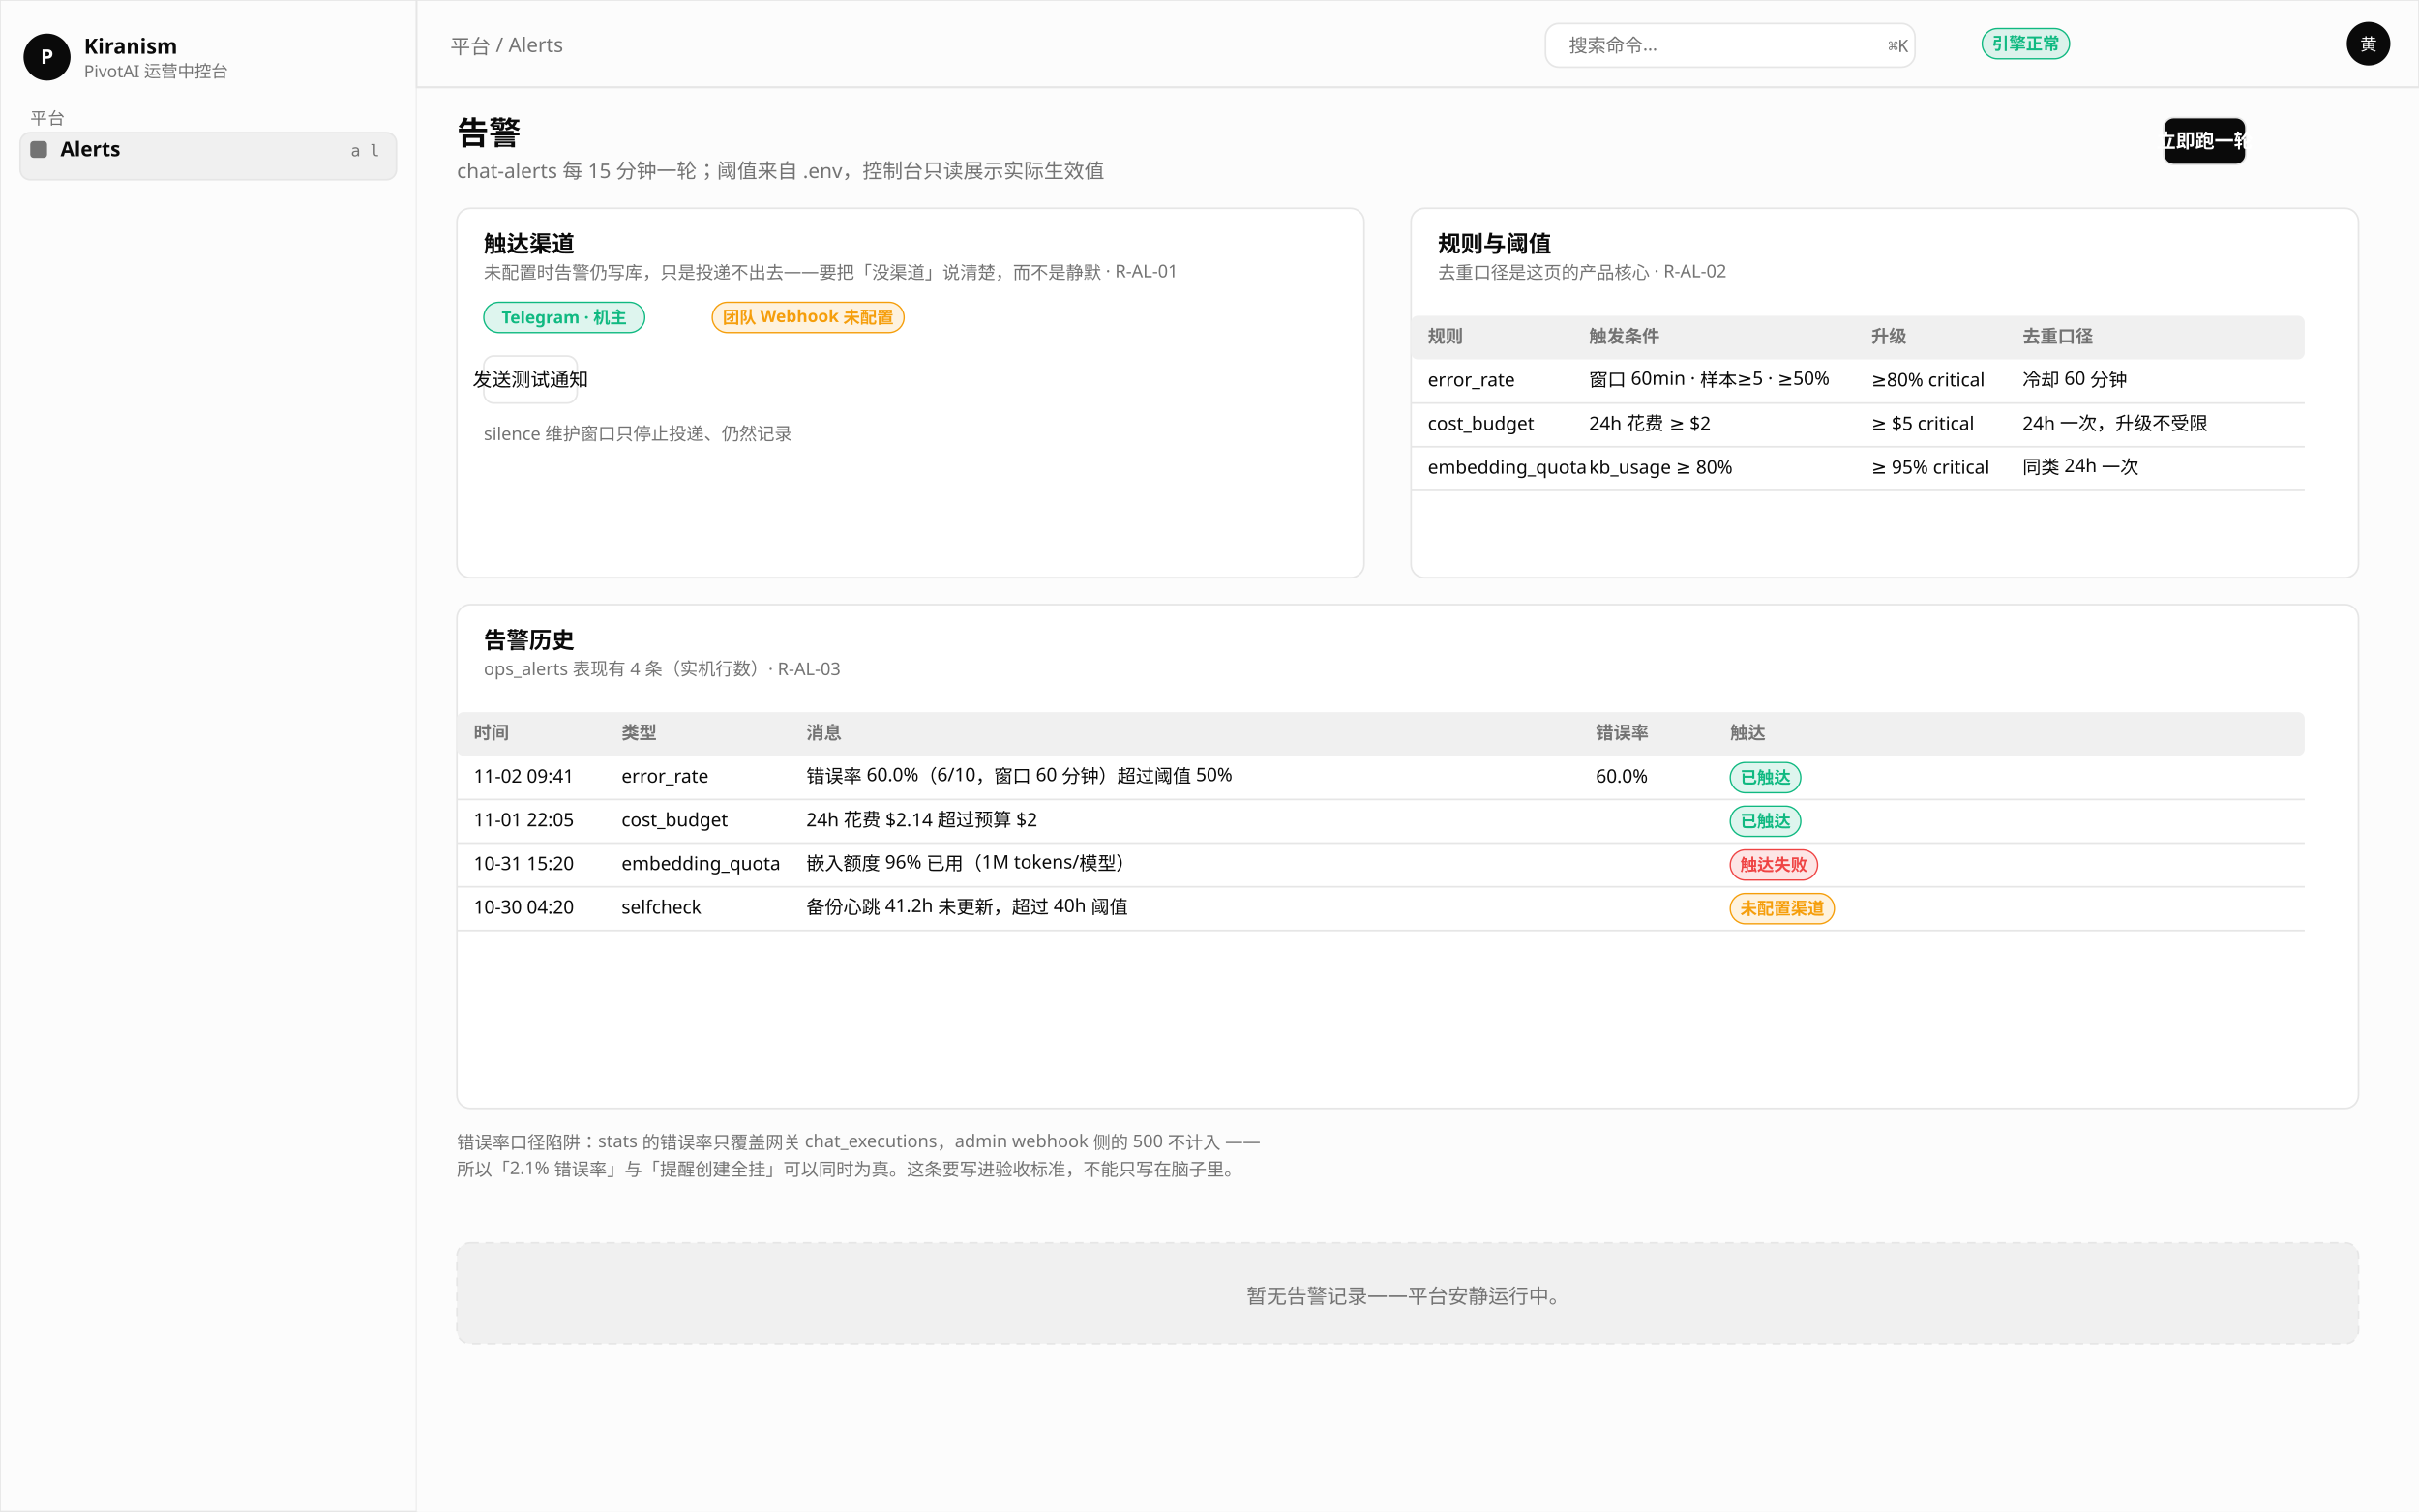
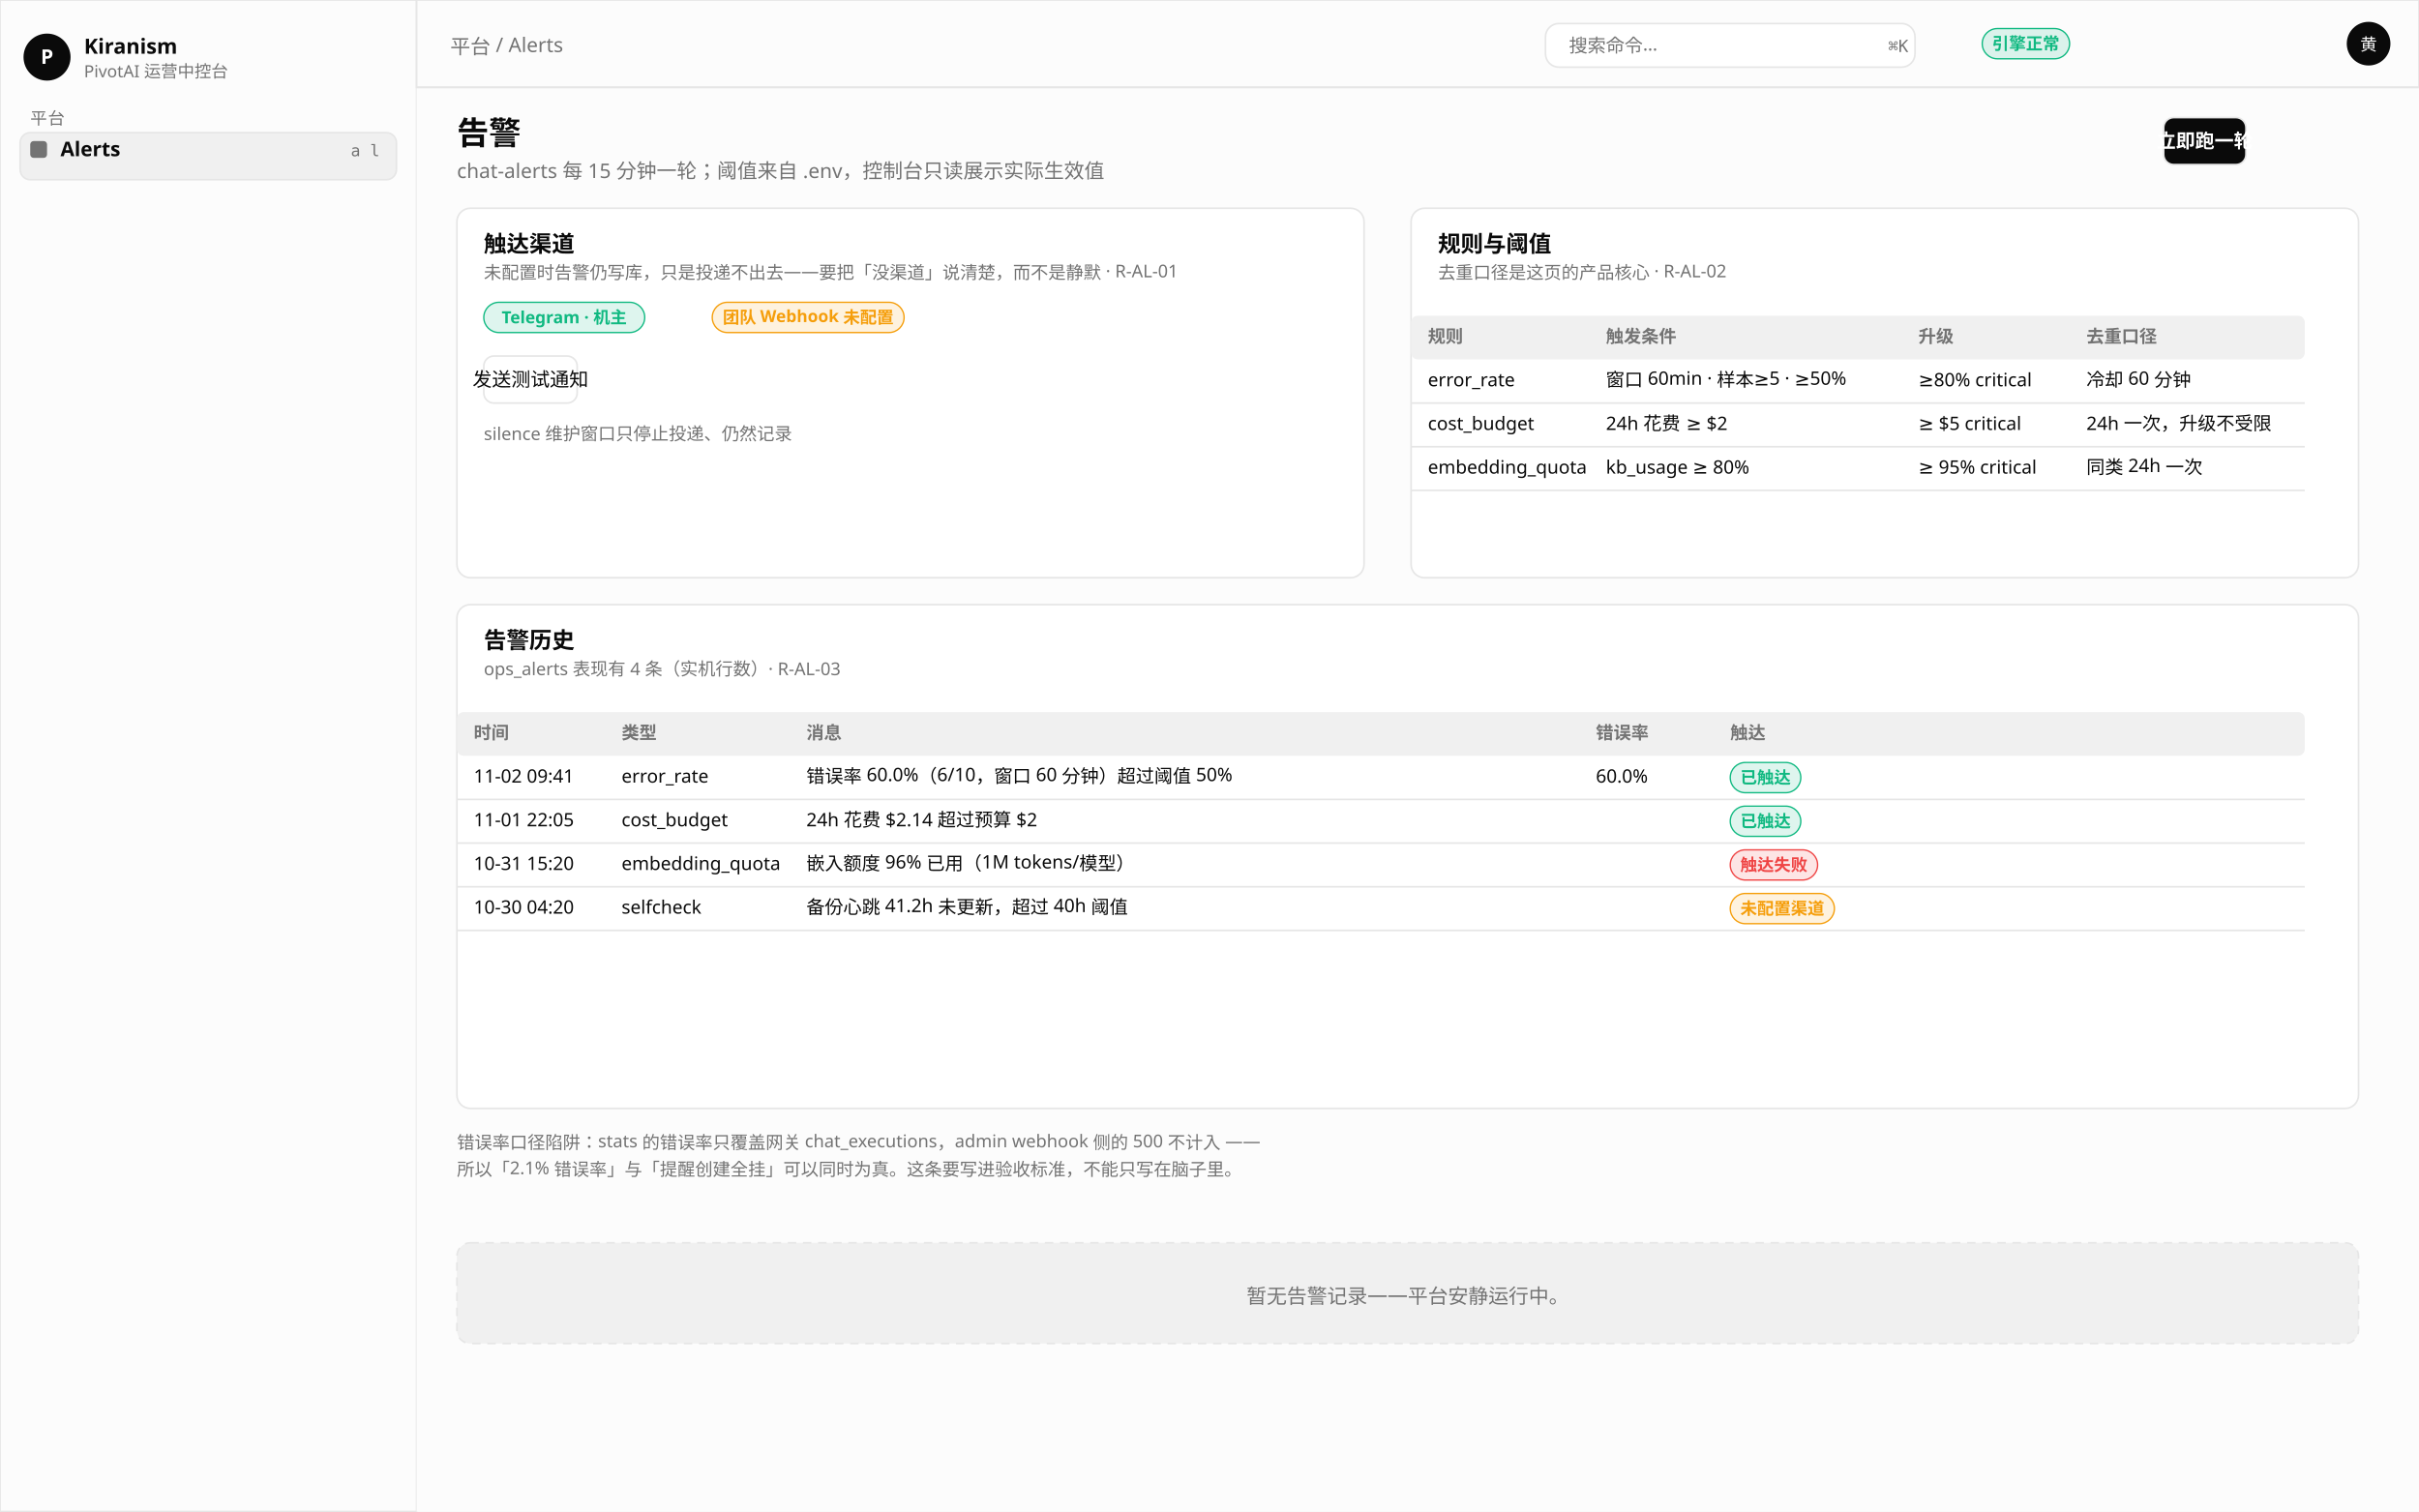
<svg xmlns="http://www.w3.org/2000/svg" width="1440" height="900" viewBox="0 0 1440 900">
  <g id="Frame/控制台 Alerts（触达渠道 + 规则口径 + 历史）" transform="translate(0,0)">
    <rect x="0" y="0" width="1440" height="900" rx="0" fill="#FCFCFC" />
    <g id="Sidebar/导航 5 组 14 项（13 业务页 + Profile）" transform="translate(0,0)">
      <rect x="0" y="0" width="248" height="900" rx="0" fill="#FCFCFC" stroke="#E6E6E6" stroke-width="1" />
      <circle cx="28" cy="34" r="14" fill="#0A0A0A" />
      <text x="28" y="38" font-family="Geist, 'Segoe UI', 'Microsoft YaHei', sans-serif" font-size="12" font-weight="700" fill="#FFF" text-anchor="middle">P</text>
      <text x="50" y="32" font-family="Geist, 'Segoe UI', 'Microsoft YaHei', sans-serif" font-size="12.5" font-weight="600" fill="#0A0A0A" text-anchor="start">Kiranism</text>
      <text x="50" y="46" font-family="Geist, 'Segoe UI', 'Microsoft YaHei', sans-serif" font-size="10" font-weight="400" fill="#737373" text-anchor="start">PivotAI 运营中控台</text>
      <text x="18" y="74" font-family="Geist, 'Segoe UI', 'Microsoft YaHei', sans-serif" font-size="10" font-weight="400" fill="#737373" text-anchor="start" letter-spacing="0.5">平台</text>
      <rect x="12" y="79" width="224" height="28" rx="6" fill="#F0F0F0" stroke="#E6E6E6" stroke-width="1" />
      <rect x="18" y="84" width="10" height="10" rx="2" fill="#737373" />
      <text x="36" y="93" font-family="Geist, 'Segoe UI', 'Microsoft YaHei', sans-serif" font-size="12" font-weight="600" fill="#0A0A0A" text-anchor="start">Alerts</text>
      <text x="226" y="93" font-family="'Geist Mono', 'Cascadia Mono', Consolas, monospace" font-size="9.5" font-weight="400" fill="#737373" text-anchor="end">a l</text>
    </g>
    <g id="Main" transform="translate(248,0)">
      <rect x="0" y="0" width="1192" height="900" rx="0" fill="#FCFCFC" />
      <g id="Topbar/平台 / Alerts" transform="translate(0,0)">
        <rect x="0" y="0" width="1192" height="52" rx="0" fill="#FCFCFC" stroke="#E6E6E6" stroke-width="1" />
        <line x1="0" y1="52" x2="1192" y2="52" stroke="#E6E6E6" stroke-width="1" />
        <text x="20" y="32" font-family="Geist, 'Segoe UI', 'Microsoft YaHei', sans-serif" font-size="12" font-weight="400" fill="#737373" text-anchor="start">平台 / Alerts</text>
        <rect x="672" y="14" width="220" height="26" rx="8" fill="#FFFFFF" stroke="#E6E6E6" stroke-width="1" />
        <text x="686" y="31" font-family="Geist, 'Segoe UI', 'Microsoft YaHei', sans-serif" font-size="11" font-weight="400" fill="#737373" text-anchor="start">搜索命令…</text>
        <text x="876" y="31" font-family="'Geist Mono', 'Cascadia Mono', Consolas, monospace" font-size="10" font-weight="400" fill="#737373" text-anchor="start">⌘K</text>
        <g id="Badge/引擎正常" transform="translate(932,17)">
          <rect x="0" y="0" width="52" height="18" rx="9" fill="#10B981" opacity="0.14" />
          <rect x="0" y="0" width="52" height="18" rx="9" fill="none" stroke="#10B981" stroke-width="0.8" />
          <text x="26" y="12.5" font-family="Geist, 'Segoe UI', 'Microsoft YaHei', sans-serif" font-size="10" font-weight="600" fill="#10B981" text-anchor="middle">引擎正常</text>
        </g>
        <circle cx="1162" cy="26" r="13" fill="#0A0A0A" />
        <text x="1162" y="30" font-family="Geist, 'Segoe UI', 'Microsoft YaHei', sans-serif" font-size="10" font-weight="400" fill="#fff" text-anchor="middle">黄</text>
      </g>
      <text x="24" y="86" font-family="Geist, 'Segoe UI', 'Microsoft YaHei', sans-serif" font-size="19" font-weight="640" fill="#0A0A0A" text-anchor="start">告警</text>
      <text x="24" y="106" font-family="Geist, 'Segoe UI', 'Microsoft YaHei', sans-serif" font-size="12" font-weight="400" fill="#737373" text-anchor="start">chat-alerts 每 15 分钟一轮；阈值来自 .env，控制台只读展示实际生效值</text>
      <g id="Button/立即跑一轮" transform="translate(1040,70)">
        <rect x="0" y="0" width="49" height="28" rx="6" fill="#0A0A0A" stroke="#E6E6E6" stroke-width="1" />
        <text x="24.5" y="18" font-family="Geist, 'Segoe UI', 'Microsoft YaHei', sans-serif" font-size="11.5" font-weight="600" fill="#FFFFFF" text-anchor="middle">立即跑一轮</text>
      </g>
      <g id="Card/触达渠道" transform="translate(24,124)">
        <rect x="0" y="0" width="540" height="220" rx="8" fill="#FFFFFF" stroke="#E6E6E6" stroke-width="1" />
        <text x="16" y="26" font-family="Geist, 'Segoe UI', 'Microsoft YaHei', sans-serif" font-size="13.5" font-weight="600" fill="#0A0A0A" text-anchor="start">触达渠道</text>
        <text x="16" y="42" font-family="Geist, 'Segoe UI', 'Microsoft YaHei', sans-serif" font-size="10.5" font-weight="400" fill="#737373" text-anchor="start">未配置时告警仍写库，只是投递不出去——要把「没渠道」说清楚，而不是静默 · R-AL-01</text>
      </g>
      <g id="Badge/Telegram · 机主" transform="translate(40,180)">
        <rect x="0" y="0" width="95.8" height="18" rx="9" fill="#10B981" opacity="0.14" />
        <rect x="0" y="0" width="95.8" height="18" rx="9" fill="none" stroke="#10B981" stroke-width="0.8" />
        <text x="47.9" y="12.5" font-family="Geist, 'Segoe UI', 'Microsoft YaHei', sans-serif" font-size="10" font-weight="600" fill="#10B981" text-anchor="middle">Telegram · 机主</text>
      </g>
      <g id="Badge/团队 Webhook 未配置" transform="translate(176,180)">
        <rect x="0" y="0" width="114.2" height="18" rx="9" fill="#F59E0B" opacity="0.14" />
        <rect x="0" y="0" width="114.2" height="18" rx="9" fill="none" stroke="#F59E0B" stroke-width="0.8" />
        <text x="57.1" y="12.5" font-family="Geist, 'Segoe UI', 'Microsoft YaHei', sans-serif" font-size="10" font-weight="600" fill="#F59E0B" text-anchor="middle">团队 Webhook 未配置</text>
      </g>
      <g id="Button/发送测试通知" transform="translate(40,212)">
        <rect x="0" y="0" width="55.6" height="28" rx="6" fill="#FFFFFF" stroke="#E6E6E6" stroke-width="1" />
        <text x="27.8" y="18" font-family="Geist, 'Segoe UI', 'Microsoft YaHei', sans-serif" font-size="11.5" font-weight="400" fill="#0A0A0A" text-anchor="middle">发送测试通知</text>
      </g>
      <text x="40" y="262" font-family="Geist, 'Segoe UI', 'Microsoft YaHei', sans-serif" font-size="10.5" font-weight="400" fill="#737373" text-anchor="start">silence 维护窗口只停止投递、仍然记录</text>
      <g id="Card/规则与阈值" transform="translate(592,124)">
        <rect x="0" y="0" width="564" height="220" rx="8" fill="#FFFFFF" stroke="#E6E6E6" stroke-width="1" />
        <text x="16" y="26" font-family="Geist, 'Segoe UI', 'Microsoft YaHei', sans-serif" font-size="13.5" font-weight="600" fill="#0A0A0A" text-anchor="start">规则与阈值</text>
        <text x="16" y="42" font-family="Geist, 'Segoe UI', 'Microsoft YaHei', sans-serif" font-size="10.5" font-weight="400" fill="#737373" text-anchor="start">去重口径是这页的产品核心 · R-AL-02</text>
      </g>
      <rect x="592" y="188" width="532" height="26" rx="4" fill="#F0F0F0" />
      <text x="602" y="204" font-family="Geist, 'Segoe UI', 'Microsoft YaHei', sans-serif" font-size="10.5" font-weight="600" fill="#737373" text-anchor="start">规则</text>
-       <text x="698" y="204" font-family="Geist, 'Segoe UI', 'Microsoft YaHei', sans-serif" font-size="10.5" font-weight="600" fill="#737373" text-anchor="start">触发条件</text>
-       <text x="866" y="204" font-family="Geist, 'Segoe UI', 'Microsoft YaHei', sans-serif" font-size="10.5" font-weight="600" fill="#737373" text-anchor="start">升级</text>
-       <text x="956" y="204" font-family="Geist, 'Segoe UI', 'Microsoft YaHei', sans-serif" font-size="10.5" font-weight="600" fill="#737373" text-anchor="start">去重口径</text>
+       <text x="708" y="204" font-family="Geist, 'Segoe UI', 'Microsoft YaHei', sans-serif" font-size="10.5" font-weight="600" fill="#737373" text-anchor="start">触发条件</text>
+       <text x="894" y="204" font-family="Geist, 'Segoe UI', 'Microsoft YaHei', sans-serif" font-size="10.5" font-weight="600" fill="#737373" text-anchor="start">升级</text>
+       <text x="994" y="204" font-family="Geist, 'Segoe UI', 'Microsoft YaHei', sans-serif" font-size="10.5" font-weight="600" fill="#737373" text-anchor="start">去重口径</text>
      <line x1="592" y1="240" x2="1124" y2="240" stroke="#E6E6E6" stroke-width="1" />
      <text x="602" y="230" font-family="Geist, 'Segoe UI', 'Microsoft YaHei', sans-serif" font-size="11" font-weight="400" fill="#0A0A0A" text-anchor="start">error_rate</text>
-       <text x="698" y="230" font-family="Geist, 'Segoe UI', 'Microsoft YaHei', sans-serif" font-size="11" font-weight="400" fill="#0A0A0A" text-anchor="start">窗口 60min · 样本≥5 · ≥50%</text>
-       <text x="866" y="230" font-family="Geist, 'Segoe UI', 'Microsoft YaHei', sans-serif" font-size="11" font-weight="400" fill="#0A0A0A" text-anchor="start">≥80% critical</text>
-       <text x="956" y="230" font-family="Geist, 'Segoe UI', 'Microsoft YaHei', sans-serif" font-size="11" font-weight="400" fill="#0A0A0A" text-anchor="start">冷却 60 分钟</text>
+       <text x="708" y="230" font-family="Geist, 'Segoe UI', 'Microsoft YaHei', sans-serif" font-size="11" font-weight="400" fill="#0A0A0A" text-anchor="start">窗口 60min · 样本≥5 · ≥50%</text>
+       <text x="894" y="230" font-family="Geist, 'Segoe UI', 'Microsoft YaHei', sans-serif" font-size="11" font-weight="400" fill="#0A0A0A" text-anchor="start">≥80% critical</text>
+       <text x="994" y="230" font-family="Geist, 'Segoe UI', 'Microsoft YaHei', sans-serif" font-size="11" font-weight="400" fill="#0A0A0A" text-anchor="start">冷却 60 分钟</text>
      <line x1="592" y1="266" x2="1124" y2="266" stroke="#E6E6E6" stroke-width="1" />
      <text x="602" y="256" font-family="Geist, 'Segoe UI', 'Microsoft YaHei', sans-serif" font-size="11" font-weight="400" fill="#0A0A0A" text-anchor="start">cost_budget</text>
-       <text x="698" y="256" font-family="Geist, 'Segoe UI', 'Microsoft YaHei', sans-serif" font-size="11" font-weight="400" fill="#0A0A0A" text-anchor="start">24h 花费 ≥ $2</text>
-       <text x="866" y="256" font-family="Geist, 'Segoe UI', 'Microsoft YaHei', sans-serif" font-size="11" font-weight="400" fill="#0A0A0A" text-anchor="start">≥ $5 critical</text>
-       <text x="956" y="256" font-family="Geist, 'Segoe UI', 'Microsoft YaHei', sans-serif" font-size="11" font-weight="400" fill="#0A0A0A" text-anchor="start">24h 一次，升级不受限</text>
+       <text x="708" y="256" font-family="Geist, 'Segoe UI', 'Microsoft YaHei', sans-serif" font-size="11" font-weight="400" fill="#0A0A0A" text-anchor="start">24h 花费 ≥ $2</text>
+       <text x="894" y="256" font-family="Geist, 'Segoe UI', 'Microsoft YaHei', sans-serif" font-size="11" font-weight="400" fill="#0A0A0A" text-anchor="start">≥ $5 critical</text>
+       <text x="994" y="256" font-family="Geist, 'Segoe UI', 'Microsoft YaHei', sans-serif" font-size="11" font-weight="400" fill="#0A0A0A" text-anchor="start">24h 一次，升级不受限</text>
      <line x1="592" y1="292" x2="1124" y2="292" stroke="#E6E6E6" stroke-width="1" />
      <text x="602" y="282" font-family="Geist, 'Segoe UI', 'Microsoft YaHei', sans-serif" font-size="11" font-weight="400" fill="#0A0A0A" text-anchor="start">embedding_quota</text>
-       <text x="698" y="282" font-family="Geist, 'Segoe UI', 'Microsoft YaHei', sans-serif" font-size="11" font-weight="400" fill="#0A0A0A" text-anchor="start">kb_usage ≥ 80%</text>
-       <text x="866" y="282" font-family="Geist, 'Segoe UI', 'Microsoft YaHei', sans-serif" font-size="11" font-weight="400" fill="#0A0A0A" text-anchor="start">≥ 95% critical</text>
-       <text x="956" y="282" font-family="Geist, 'Segoe UI', 'Microsoft YaHei', sans-serif" font-size="11" font-weight="400" fill="#0A0A0A" text-anchor="start">同类 24h 一次</text>
+       <text x="708" y="282" font-family="Geist, 'Segoe UI', 'Microsoft YaHei', sans-serif" font-size="11" font-weight="400" fill="#0A0A0A" text-anchor="start">kb_usage ≥ 80%</text>
+       <text x="894" y="282" font-family="Geist, 'Segoe UI', 'Microsoft YaHei', sans-serif" font-size="11" font-weight="400" fill="#0A0A0A" text-anchor="start">≥ 95% critical</text>
+       <text x="994" y="282" font-family="Geist, 'Segoe UI', 'Microsoft YaHei', sans-serif" font-size="11" font-weight="400" fill="#0A0A0A" text-anchor="start">同类 24h 一次</text>
      <g id="Card/告警历史" transform="translate(24,360)">
        <rect x="0" y="0" width="1132" height="300" rx="8" fill="#FFFFFF" stroke="#E6E6E6" stroke-width="1" />
        <text x="16" y="26" font-family="Geist, 'Segoe UI', 'Microsoft YaHei', sans-serif" font-size="13.5" font-weight="600" fill="#0A0A0A" text-anchor="start">告警历史</text>
        <text x="16" y="42" font-family="Geist, 'Segoe UI', 'Microsoft YaHei', sans-serif" font-size="10.5" font-weight="400" fill="#737373" text-anchor="start">ops_alerts 表现有 4 条（实机行数）· R-AL-03</text>
      </g>
      <rect x="24" y="424" width="1100" height="26" rx="4" fill="#F0F0F0" />
      <text x="34" y="440" font-family="Geist, 'Segoe UI', 'Microsoft YaHei', sans-serif" font-size="10.5" font-weight="600" fill="#737373" text-anchor="start">时间</text>
      <text x="122" y="440" font-family="Geist, 'Segoe UI', 'Microsoft YaHei', sans-serif" font-size="10.5" font-weight="600" fill="#737373" text-anchor="start">类型</text>
      <text x="232" y="440" font-family="Geist, 'Segoe UI', 'Microsoft YaHei', sans-serif" font-size="10.5" font-weight="600" fill="#737373" text-anchor="start">消息</text>
      <text x="702" y="440" font-family="Geist, 'Segoe UI', 'Microsoft YaHei', sans-serif" font-size="10.5" font-weight="600" fill="#737373" text-anchor="start">错误率</text>
      <text x="782" y="440" font-family="Geist, 'Segoe UI', 'Microsoft YaHei', sans-serif" font-size="10.5" font-weight="600" fill="#737373" text-anchor="start">触达</text>
      <line x1="24" y1="476" x2="1124" y2="476" stroke="#E6E6E6" stroke-width="1" />
      <text x="34" y="466" font-family="Geist, 'Segoe UI', 'Microsoft YaHei', sans-serif" font-size="11" font-weight="400" fill="#0A0A0A" text-anchor="start">11-02 09:41</text>
      <text x="122" y="466" font-family="Geist, 'Segoe UI', 'Microsoft YaHei', sans-serif" font-size="11" font-weight="400" fill="#0A0A0A" text-anchor="start">error_rate</text>
      <text x="232" y="466" font-family="Geist, 'Segoe UI', 'Microsoft YaHei', sans-serif" font-size="11" font-weight="400" fill="#0A0A0A" text-anchor="start">错误率 60.0%（6/10，窗口 60 分钟）超过阈值 50%</text>
      <text x="702" y="466" font-family="Geist, 'Segoe UI', 'Microsoft YaHei', sans-serif" font-size="11" font-weight="400" fill="#0A0A0A" text-anchor="start">60.0%</text>
      <g id="Badge/已触达" transform="translate(782,454)">
        <rect x="0" y="0" width="42" height="18" rx="9" fill="#10B981" opacity="0.14" />
        <rect x="0" y="0" width="42" height="18" rx="9" fill="none" stroke="#10B981" stroke-width="0.8" />
        <text x="21" y="12.5" font-family="Geist, 'Segoe UI', 'Microsoft YaHei', sans-serif" font-size="10" font-weight="600" fill="#10B981" text-anchor="middle">已触达</text>
      </g>
      <line x1="24" y1="502" x2="1124" y2="502" stroke="#E6E6E6" stroke-width="1" />
      <text x="34" y="492" font-family="Geist, 'Segoe UI', 'Microsoft YaHei', sans-serif" font-size="11" font-weight="400" fill="#0A0A0A" text-anchor="start">11-01 22:05</text>
      <text x="122" y="492" font-family="Geist, 'Segoe UI', 'Microsoft YaHei', sans-serif" font-size="11" font-weight="400" fill="#0A0A0A" text-anchor="start">cost_budget</text>
      <text x="232" y="492" font-family="Geist, 'Segoe UI', 'Microsoft YaHei', sans-serif" font-size="11" font-weight="400" fill="#0A0A0A" text-anchor="start">24h 花费 $2.14 超过预算 $2</text>
      <text x="702" y="492" font-family="Geist, 'Segoe UI', 'Microsoft YaHei', sans-serif" font-size="11" font-weight="400" fill="#0A0A0A" text-anchor="start" />
      <g id="Badge/已触达" transform="translate(782,480)">
        <rect x="0" y="0" width="42" height="18" rx="9" fill="#10B981" opacity="0.14" />
        <rect x="0" y="0" width="42" height="18" rx="9" fill="none" stroke="#10B981" stroke-width="0.8" />
        <text x="21" y="12.5" font-family="Geist, 'Segoe UI', 'Microsoft YaHei', sans-serif" font-size="10" font-weight="600" fill="#10B981" text-anchor="middle">已触达</text>
      </g>
      <line x1="24" y1="528" x2="1124" y2="528" stroke="#E6E6E6" stroke-width="1" />
      <text x="34" y="518" font-family="Geist, 'Segoe UI', 'Microsoft YaHei', sans-serif" font-size="11" font-weight="400" fill="#0A0A0A" text-anchor="start">10-31 15:20</text>
      <text x="122" y="518" font-family="Geist, 'Segoe UI', 'Microsoft YaHei', sans-serif" font-size="11" font-weight="400" fill="#0A0A0A" text-anchor="start">embedding_quota</text>
      <text x="232" y="518" font-family="Geist, 'Segoe UI', 'Microsoft YaHei', sans-serif" font-size="11" font-weight="400" fill="#0A0A0A" text-anchor="start">嵌入额度 96% 已用（1M tokens/模型）</text>
      <text x="702" y="518" font-family="Geist, 'Segoe UI', 'Microsoft YaHei', sans-serif" font-size="11" font-weight="400" fill="#0A0A0A" text-anchor="start" />
      <g id="Badge/触达失败" transform="translate(782,506)">
        <rect x="0" y="0" width="52" height="18" rx="9" fill="#EF4444" opacity="0.14" />
        <rect x="0" y="0" width="52" height="18" rx="9" fill="none" stroke="#EF4444" stroke-width="0.8" />
        <text x="26" y="12.5" font-family="Geist, 'Segoe UI', 'Microsoft YaHei', sans-serif" font-size="10" font-weight="600" fill="#EF4444" text-anchor="middle">触达失败</text>
      </g>
      <line x1="24" y1="554" x2="1124" y2="554" stroke="#E6E6E6" stroke-width="1" />
      <text x="34" y="544" font-family="Geist, 'Segoe UI', 'Microsoft YaHei', sans-serif" font-size="11" font-weight="400" fill="#0A0A0A" text-anchor="start">10-30 04:20</text>
      <text x="122" y="544" font-family="Geist, 'Segoe UI', 'Microsoft YaHei', sans-serif" font-size="11" font-weight="400" fill="#0A0A0A" text-anchor="start">selfcheck</text>
      <text x="232" y="544" font-family="Geist, 'Segoe UI', 'Microsoft YaHei', sans-serif" font-size="11" font-weight="400" fill="#0A0A0A" text-anchor="start">备份心跳 41.2h 未更新，超过 40h 阈值</text>
      <text x="702" y="544" font-family="Geist, 'Segoe UI', 'Microsoft YaHei', sans-serif" font-size="11" font-weight="400" fill="#0A0A0A" text-anchor="start" />
      <g id="Badge/未配置渠道" transform="translate(782,532)">
        <rect x="0" y="0" width="62" height="18" rx="9" fill="#F59E0B" opacity="0.14" />
        <rect x="0" y="0" width="62" height="18" rx="9" fill="none" stroke="#F59E0B" stroke-width="0.8" />
        <text x="31" y="12.5" font-family="Geist, 'Segoe UI', 'Microsoft YaHei', sans-serif" font-size="10" font-weight="600" fill="#F59E0B" text-anchor="middle">未配置渠道</text>
      </g>
      <text x="24" y="684" font-family="Geist, 'Segoe UI', 'Microsoft YaHei', sans-serif" font-size="10.5" font-weight="400" fill="#737373" text-anchor="start">错误率口径陷阱：stats 的错误率只覆盖网关 chat_executions，admin webhook 侧的 500 不计入 ——</text>
      <text x="24" y="700" font-family="Geist, 'Segoe UI', 'Microsoft YaHei', sans-serif" font-size="10.5" font-weight="400" fill="#737373" text-anchor="start">所以「2.1% 错误率」与「提醒创建全挂」可以同时为真。这条要写进验收标准，不能只写在脑子里。</text>
      <g id="Empty/空态" transform="translate(0,0)">
        <rect x="24" y="740" width="1132" height="60" rx="8" fill="#F0F0F0" stroke="#E6E6E6" stroke-width="1" stroke-dasharray="5 4" />
        <text x="590" y="776" font-family="Geist, 'Segoe UI', 'Microsoft YaHei', sans-serif" font-size="12" font-weight="400" fill="#737373" text-anchor="middle">暂无告警记录——平台安静运行中。</text>
      </g>
    </g>
  </g>
</svg>
